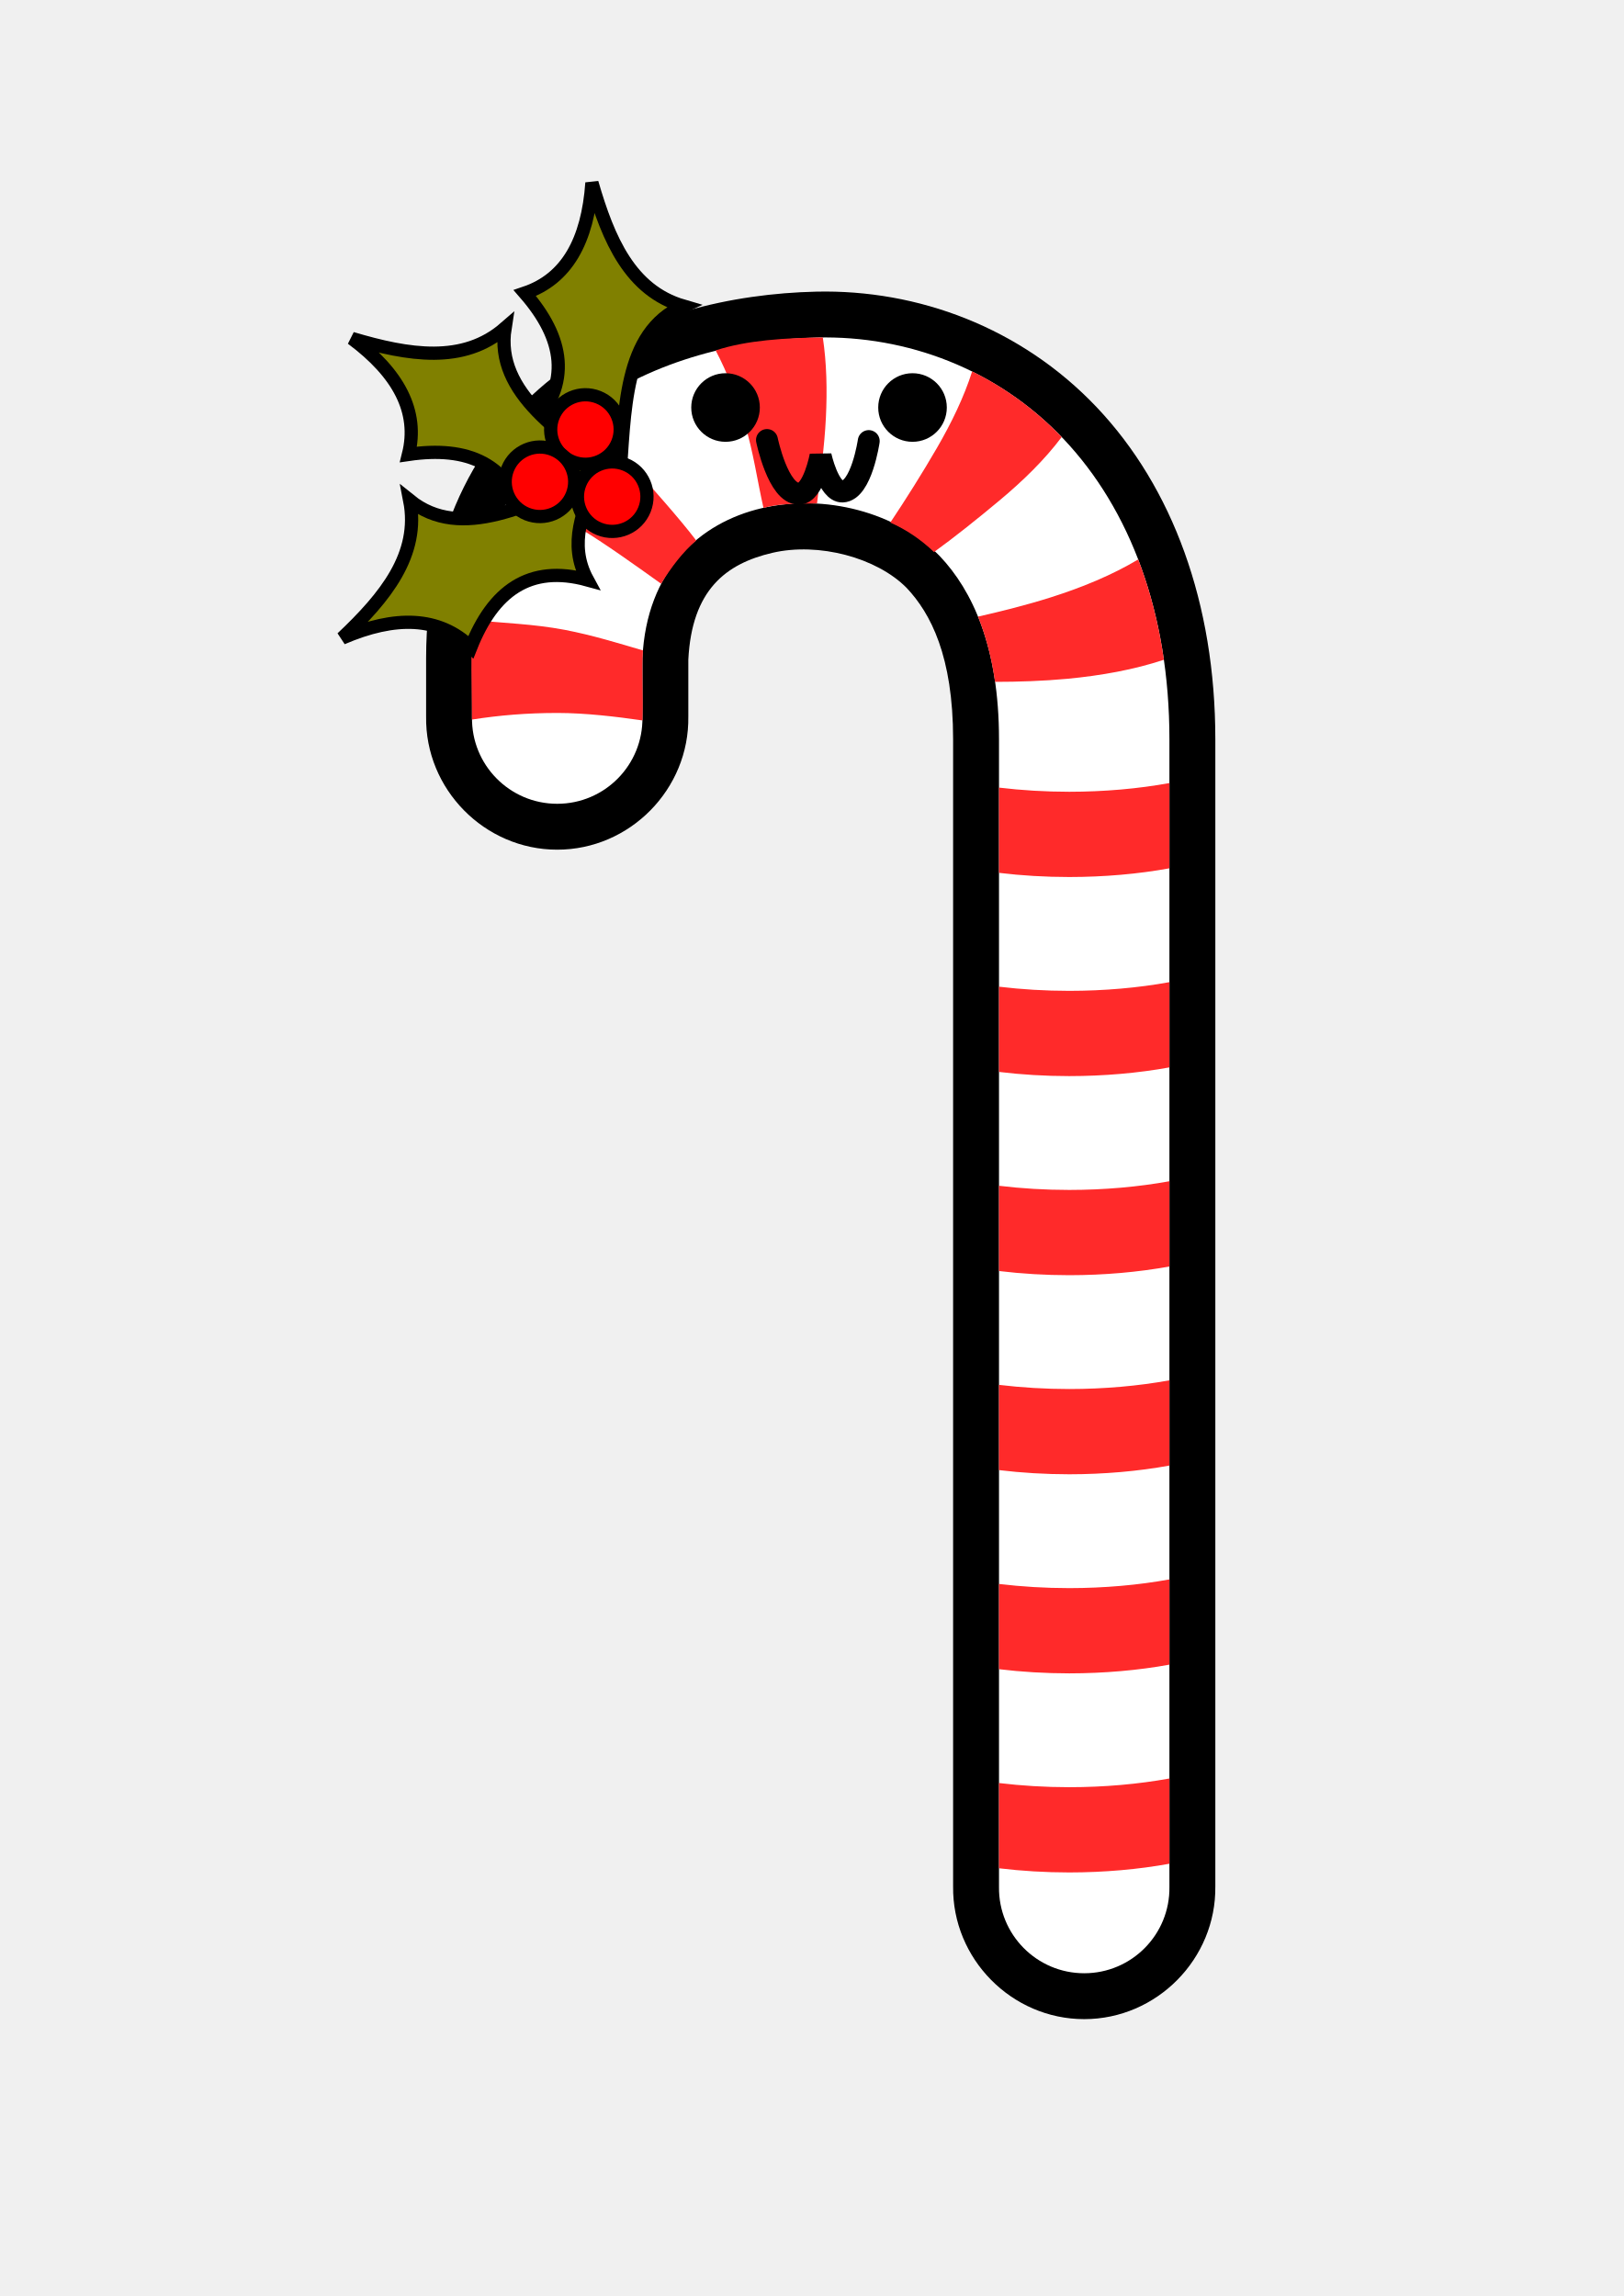
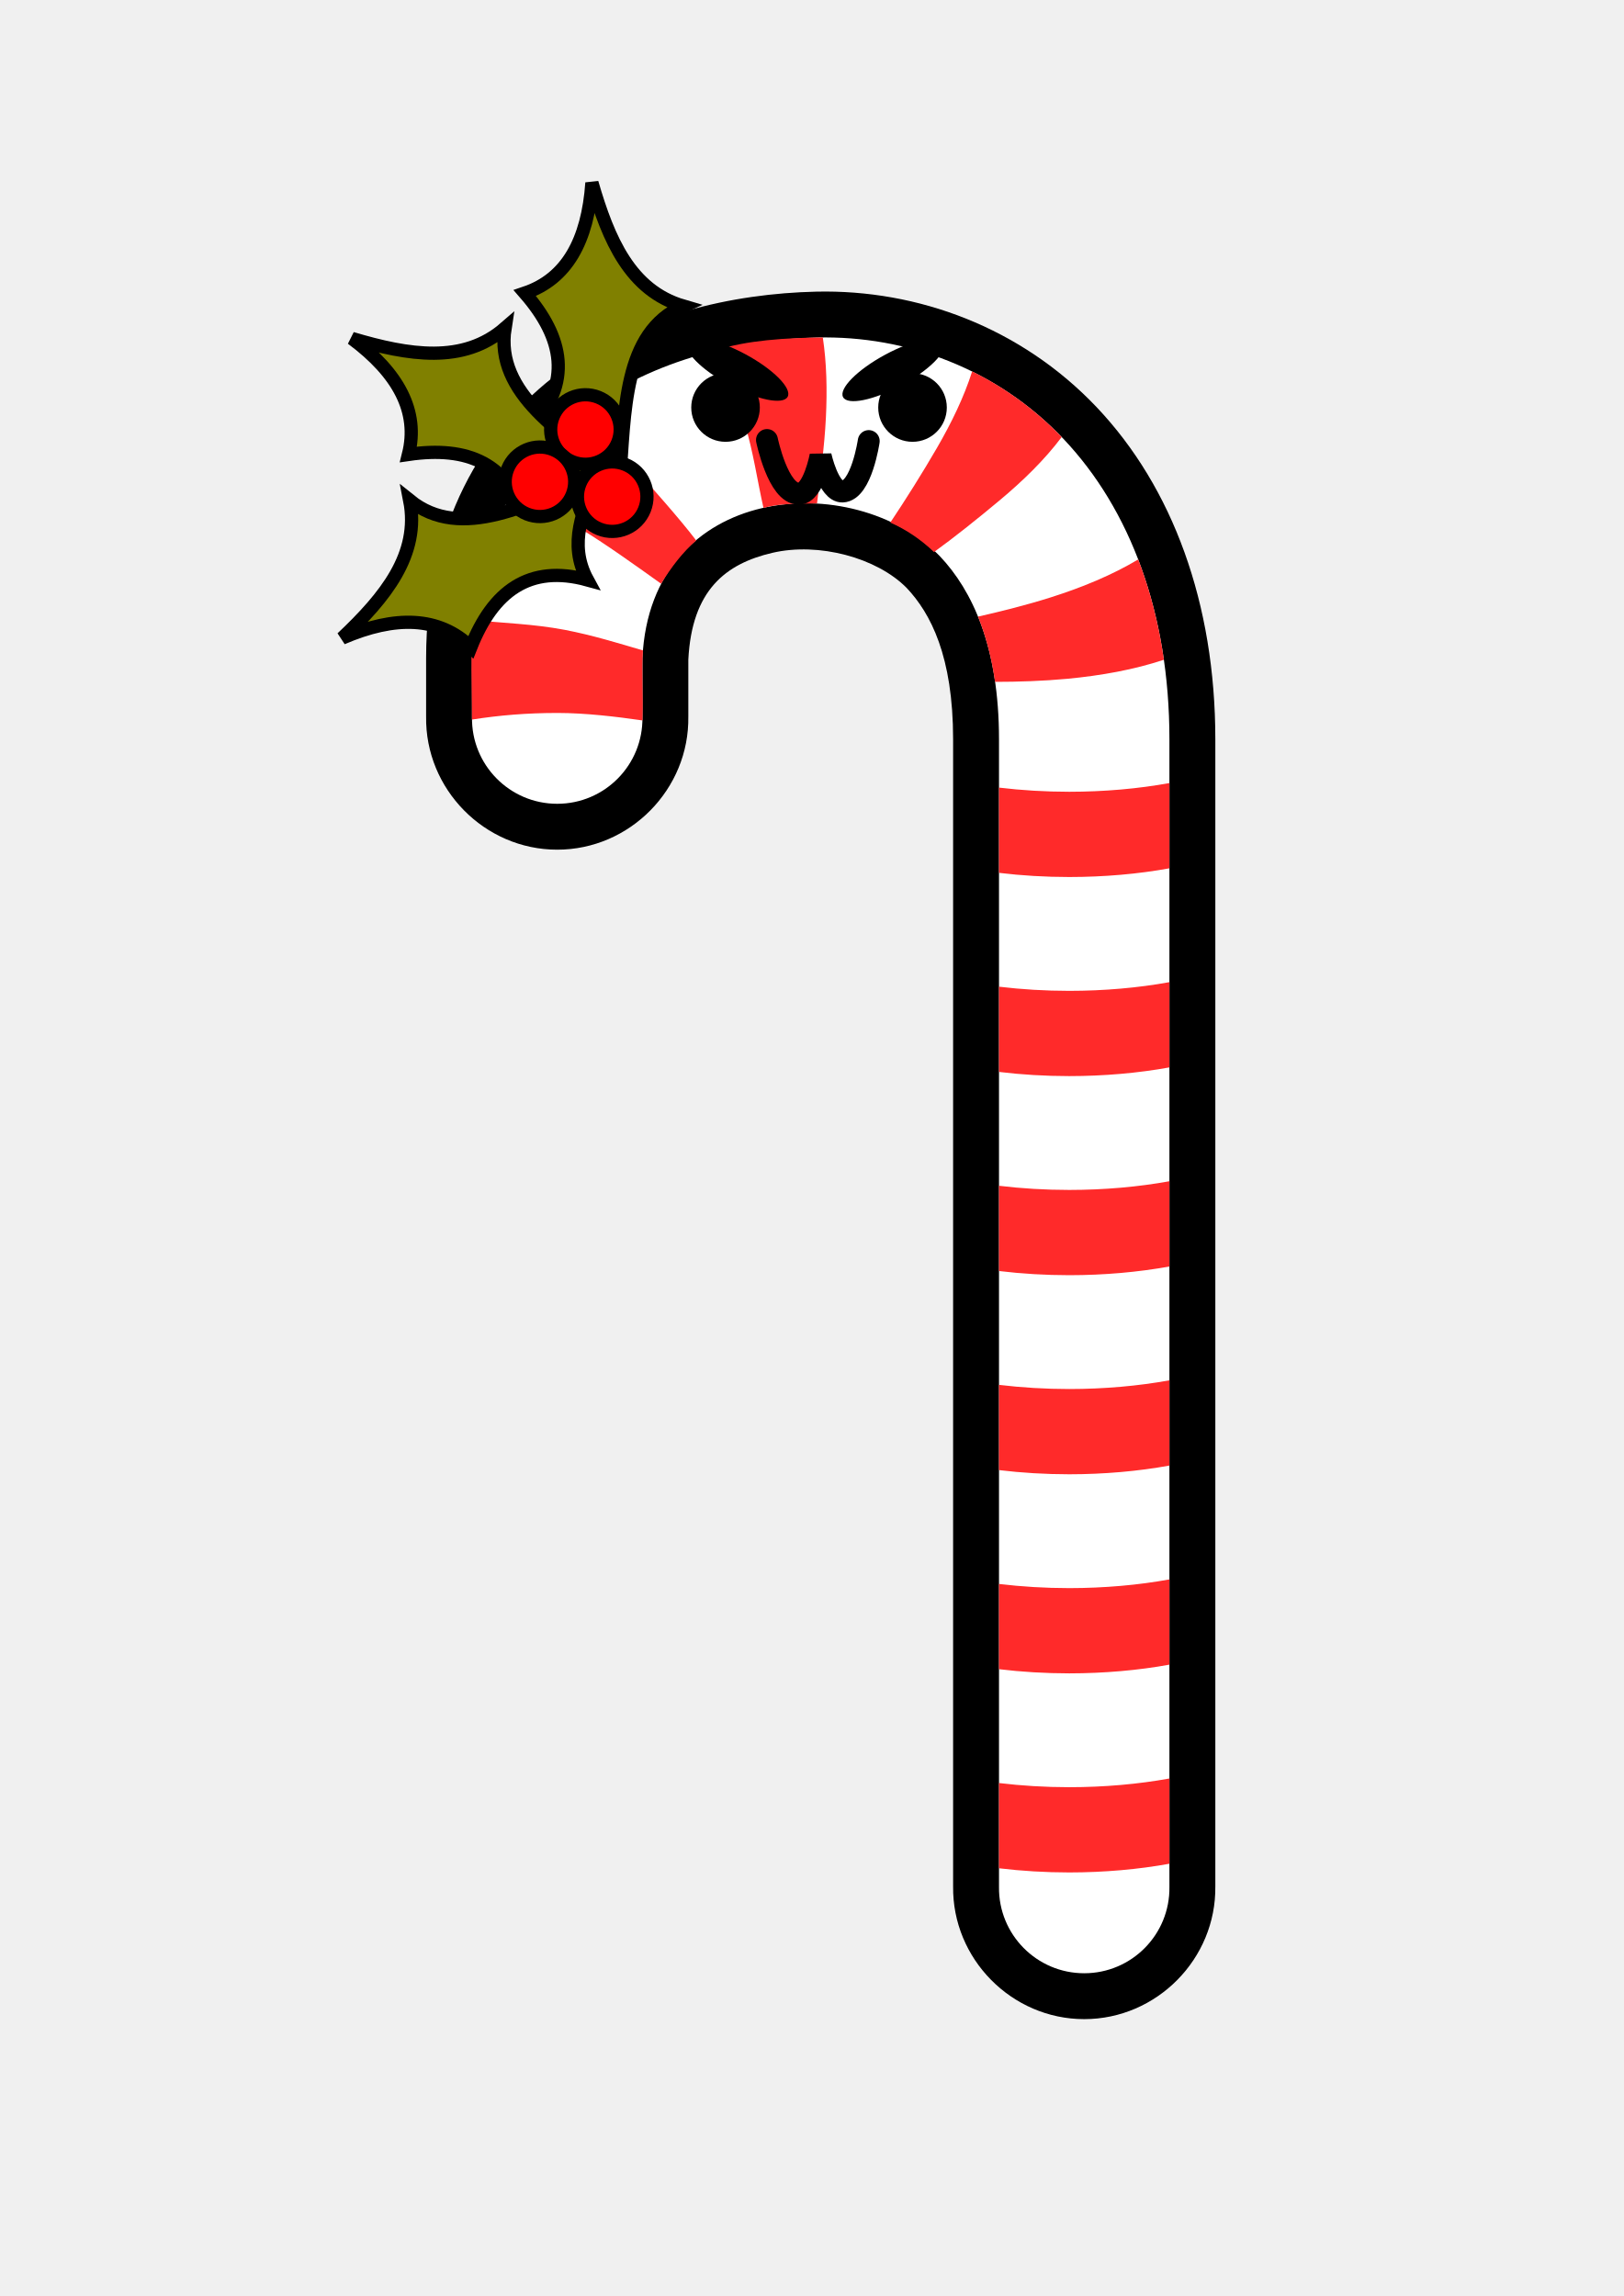
<svg xmlns="http://www.w3.org/2000/svg" xmlns:xlink="http://www.w3.org/1999/xlink" width="210mm" height="297mm" viewBox="0 0 744.094 1052.362" id="svg2" version="1.1">
  <defs id="defs4">
    </defs>
  <g id="layer1" style="display:inline">
    <path xlink:href="#path4138" style="color:#000000;font-style:normal;font-variant:normal;font-weight:normal;font-stretch:normal;font-size:medium;line-height:normal;font-family:sans-serif;text-indent:0;text-align:start;text-decoration:none;text-decoration-line:none;text-decoration-style:solid;text-decoration-color:#000000;letter-spacing:normal;word-spacing:normal;text-transform:none;direction:ltr;block-progression:tb;writing-mode:lr-tb;baseline-shift:baseline;text-anchor:start;white-space:normal;clip-rule:nonzero;display:inline;overflow:visible;visibility:visible;opacity:1;isolation:auto;mix-blend-mode:normal;color-interpolation:sRGB;color-interpolation-filters:linearRGB;solid-color:#000000;solid-opacity:1;fill:#000000;fill-opacity:1;fill-rule:evenodd;stroke:none;stroke-width:38.902;stroke-linecap:round;stroke-linejoin:miter;stroke-miterlimit:4;stroke-dasharray:none;stroke-dashoffset:0;stroke-opacity:1;color-rendering:auto;image-rendering:auto;shape-rendering:auto;text-rendering:auto;enable-background:accumulate" id="path4225" d="m 369.928,335.828 c -35.017,0.798 -78.836,18.33 -78.836,73.18 l 0,13.496 c -0.179,10.867 8.582,19.773 19.451,19.773 10.869,0 19.628,-8.906 19.449,-19.773 l 0,-13.496 c 1.907,-40.057 48.158,-43.443 67.871,-23.283 7.457,7.87 13.523,20.771 13.523,41.846 l 0,261.992 c -0.142,10.842 8.608,19.707 19.451,19.707 10.843,0 19.593,-8.865 19.451,-19.707 l 0,-261.992 c 0,-28.902 -9.018,-52.596 -24.188,-68.604 -15.169,-16.008 -35.841,-23.602 -56.174,-23.139 z" transform="matrix(2.00761,0,0,2.00761,-368.0911,-519.5092)" />
    <g id="g4827" transform="matrix(2.00761,0,0,2.00761,-368.0911,-519.5092)">
      <g id="g4817">
        <path xlink:href="#path4138" style="color:#000000;font-style:normal;font-variant:normal;font-weight:normal;font-stretch:normal;font-size:medium;line-height:normal;font-family:sans-serif;text-indent:0;text-align:start;text-decoration:none;text-decoration-line:none;text-decoration-style:solid;text-decoration-color:#000000;letter-spacing:normal;word-spacing:normal;text-transform:none;direction:ltr;block-progression:tb;writing-mode:lr-tb;baseline-shift:baseline;text-anchor:start;white-space:normal;clip-rule:nonzero;display:inline;overflow:visible;visibility:visible;opacity:1;isolation:auto;mix-blend-mode:normal;color-interpolation:sRGB;color-interpolation-filters:linearRGB;solid-color:#000000;solid-opacity:1;fill:#000000;fill-opacity:1;fill-rule:evenodd;stroke:none;stroke-width:38.902;stroke-linecap:round;stroke-linejoin:miter;stroke-miterlimit:4;stroke-dasharray:none;stroke-dashoffset:0;stroke-opacity:1;color-rendering:auto;image-rendering:auto;shape-rendering:auto;text-rendering:auto;enable-background:accumulate" id="path4229" d="m 369.689,325.354 c -19.156,0.436 -40.843,5.282 -58.541,18.371 -17.698,13.089 -30.533,35.069 -30.533,65.283 l 0,13.496 0.002,-0.172 c -0.274,16.59 13.334,30.422 29.926,30.422 16.592,0 30.197,-13.833 29.924,-30.422 l 0.002,0.172 0,-13.105 c 0.795,-15.937 8.564,-21.935 19.166,-24.412 10.597,-2.477 23.868,1.104 30.674,8.008 5.457,5.786 10.602,15.571 10.602,34.576 l 0,261.992 0.002,-0.137 c -0.217,16.552 13.373,30.32 29.926,30.32 16.553,0 30.143,-13.768 29.926,-30.32 l 0.002,0.137 0,-261.992 c 0,-31.081 -9.767,-57.559 -27.061,-75.809 -17.3,-18.257 -40.915,-26.934 -64.016,-26.408 z" transform="translate(-2.9980953e-6,2.9295037e-6)" />
        <path style="color:#000000;font-style:normal;font-variant:normal;font-weight:normal;font-stretch:normal;font-size:medium;line-height:normal;font-family:sans-serif;text-indent:0;text-align:start;text-decoration:none;text-decoration-line:none;text-decoration-style:solid;text-decoration-color:#000000;letter-spacing:normal;word-spacing:normal;text-transform:none;direction:ltr;block-progression:tb;writing-mode:lr-tb;baseline-shift:baseline;text-anchor:start;white-space:normal;clip-rule:nonzero;display:inline;overflow:visible;visibility:visible;opacity:1;isolation:auto;mix-blend-mode:normal;color-interpolation:sRGB;color-interpolation-filters:linearRGB;solid-color:#000000;solid-opacity:1;fill:#ffffff;fill-opacity:1;fill-rule:evenodd;stroke:none;stroke-width:38.902;stroke-linecap:round;stroke-linejoin:miter;stroke-miterlimit:4;stroke-dasharray:none;stroke-dashoffset:0;stroke-opacity:1;color-rendering:auto;image-rendering:auto;shape-rendering:auto;text-rendering:auto;enable-background:accumulate" d="m 369.928,335.828 c -35.017,0.798 -78.836,18.331 -78.836,73.181 l 0,13.496 c -0.179,10.867 8.581,19.773 19.45,19.773 10.869,0 19.629,-8.906 19.45,-19.773 l 0,-13.496 c 1.907,-40.057 48.158,-43.444 67.871,-23.284 7.457,7.87 13.523,20.771 13.523,41.846 l 0,261.992 c -0.142,10.842 8.608,19.708 19.451,19.708 10.843,0 19.593,-8.865 19.451,-19.708 l 0,-261.992 c 0,-28.902 -9.018,-52.596 -24.188,-68.604 -15.169,-16.008 -35.841,-23.602 -56.174,-23.139 z" id="path4138" />
      </g>
      <path id="path4138-1" d="m 371.168,335.818 c -8.348,0.064 -17.554,0.645 -24.462,2.957 2.68,5.086 4.823,10.704 6.617,16.615 1.992,6.582 2.872,13 4.303,19.354 3.646,-1.111 8.136,-0.933 11.806,-1.041 0.139,-0.004 0.277,6.7e-4 0.416,-0.002 0.758,-6.49 1.686,-12.723 2.026,-19.613 0.306,-6.309 0.175,-12.463 -0.707,-18.27 z m 34.09,7.742 c -1.87,5.88 -4.707,11.72 -8.043,17.48 -3.289,5.67 -7.135,11.795 -10.639,17.031 3.559,1.581 6.916,3.807 9.973,6.736 4.891,-3.539 10.075,-7.714 14.902,-11.738 5.405,-4.513 10.335,-9.31 14.246,-14.52 -6.068,-6.305 -13.006,-11.305 -20.439,-14.99 z m -89.499,9.632 c -2.494,2.257 -5.525,4.296 -7.907,6.85 -3.231,3.465 -5.719,7.579 -8.249,11.68 5.5,2.004 10.62,4.409 16.037,7.635 5.647,3.369 13.522,9.041 18.618,12.68 2.346,-3.838 4.988,-7.262 8.016,-9.877 -3.863,-5.074 -10.284,-12.233 -14.732,-17.273 -4.036,-4.566 -7.292,-8.206 -11.783,-11.695 z m 127.401,33.3 c -5.939,3.558 -12.733,6.36 -19.895,8.639 -5.541,1.758 -11.241,3.183 -16.672,4.416 1.726,4.239 3.071,9.175 3.893,14.895 5.331,-0.007 10.904,-0.18 16.459,-0.699 7.789,-0.734 15.321,-2.096 22.082,-4.35 -1.179,-8.21 -3.164,-15.867 -5.867,-22.9 z m -151.698,13.819 c -0.845,8.083 -0.358,14.818 -0.391,22.742 6.367,-1.001 12.583,-1.508 19.555,-1.511 6.419,0.002 13.425,0.848 19.381,1.704 0.199,-5.715 -0.22,-11.198 0.103,-15.982 -5.876,-1.728 -11.523,-3.475 -17.855,-4.698 -7.315,-1.387 -13.982,-1.5 -20.793,-2.255 z m 158.826,37.234 c -7.097,1.295 -14.906,1.985 -22.863,1.988 -5.466,-0.002 -10.875,-0.327 -16.039,-0.951 l 0,19.465 c 5.164,0.624 10.573,0.947 16.039,0.949 7.957,-0.004 15.766,-0.692 22.863,-1.986 z m 0,45.453 c -7.097,1.295 -14.906,1.985 -22.863,1.988 -5.466,-0.002 -10.875,-0.327 -16.039,-0.951 l 0,19.463 c 5.164,0.624 10.573,0.949 16.039,0.951 7.957,-0.004 15.766,-0.694 22.863,-1.988 z m 0,45.453 c -7.097,1.295 -14.906,1.983 -22.863,1.986 -5.466,-0.002 -10.875,-0.325 -16.039,-0.949 l 0,19.463 c 5.164,0.624 10.573,0.949 16.039,0.951 7.957,-0.004 15.766,-0.694 22.863,-1.988 z m 0,45.451 c -7.097,1.295 -14.906,1.985 -22.863,1.988 -5.466,-0.002 -10.875,-0.327 -16.039,-0.951 l 0,19.463 c 5.164,0.624 10.573,0.949 16.039,0.951 7.957,-0.004 15.766,-0.694 22.863,-1.988 z m 0,45.453 c -7.097,1.295 -14.906,1.985 -22.863,1.988 -5.466,-0.002 -10.875,-0.327 -16.039,-0.951 l 0,19.463 c 5.164,0.624 10.573,0.949 16.039,0.951 7.957,-0.004 15.766,-0.694 22.863,-1.988 z m 0,45.451 c -7.097,1.295 -14.906,1.985 -22.863,1.988 -5.466,-0.002 -10.875,-0.327 -16.039,-0.951 l 0,19.463 c 5.164,0.624 10.573,0.949 16.039,0.951 7.957,-0.004 15.766,-0.694 22.863,-1.988 z" style="fill:#ff2a2a;fill-rule:evenodd;stroke:none;stroke-width:1;stroke-linecap:round;stroke-linejoin:miter;stroke-miterlimit:4;stroke-dasharray:none;stroke-opacity:1" />
    </g>
    <circle style="opacity:1;fill:#000000;fill-opacity:1;fill-rule:nonzero;stroke:none;stroke-width:10;stroke-miterlimit:4;stroke-dasharray:none;stroke-opacity:1" id="path4237" cx="332.495" cy="186.782" r="15.717" />
    <circle r="15.717" cy="186.782" cx="418.178" id="circle4239" style="opacity:1;fill:#000000;fill-opacity:1;fill-rule:nonzero;stroke:none;stroke-width:10;stroke-miterlimit:4;stroke-dasharray:none;stroke-opacity:1" />
    <path style="fill:none;fill-rule:evenodd;stroke:#000000;stroke-width:10.038;stroke-linecap:round;stroke-linejoin:miter;stroke-miterlimit:4;stroke-dasharray:none;stroke-opacity:1" d="m 351.475,201.679 c 0,0 5.094,24.707 14.641,24.618 6.686,-0.062 9.93,-17.428 9.93,-17.428 0,0 3.637,16.638 10.048,16.414 8.681,-0.304 12.019,-23.122 12.019,-23.122" id="path4243" />
    <g transform="matrix(2.00761,0,0,2.00761,-1164.091,-939.7327)" id="g4843">
      <g id="g4845">
        <path transform="translate(-2.9980953e-6,2.9295037e-6)" d="m 369.689,325.354 c -19.156,0.436 -40.843,5.282 -58.541,18.371 -17.698,13.089 -30.533,35.069 -30.533,65.283 l 0,13.496 0.002,-0.172 c -0.274,16.59 13.334,30.422 29.926,30.422 16.592,0 30.197,-13.833 29.924,-30.422 l 0.002,0.172 0,-13.105 c 0.795,-15.937 8.564,-21.935 19.166,-24.412 10.597,-2.477 23.868,1.104 30.674,8.008 5.457,5.786 10.602,15.571 10.602,34.576 l 0,261.992 0.002,-0.137 c -0.217,16.552 13.373,30.32 29.926,30.32 16.553,0 30.143,-13.768 29.926,-30.32 l 0.002,0.137 0,-261.992 c 0,-31.081 -9.767,-57.559 -27.061,-75.809 -17.3,-18.257 -40.915,-26.934 -64.016,-26.408 z" id="path4847" style="color:#000000;font-style:normal;font-variant:normal;font-weight:normal;font-stretch:normal;font-size:medium;line-height:normal;font-family:sans-serif;text-indent:0;text-align:start;text-decoration:none;text-decoration-line:none;text-decoration-style:solid;text-decoration-color:#000000;letter-spacing:normal;word-spacing:normal;text-transform:none;direction:ltr;block-progression:tb;writing-mode:lr-tb;baseline-shift:baseline;text-anchor:start;white-space:normal;clip-rule:nonzero;display:inline;overflow:visible;visibility:visible;opacity:1;isolation:auto;mix-blend-mode:normal;color-interpolation:sRGB;color-interpolation-filters:linearRGB;solid-color:#000000;solid-opacity:1;fill:#000000;fill-opacity:1;fill-rule:evenodd;stroke:none;stroke-width:38.902;stroke-linecap:round;stroke-linejoin:miter;stroke-miterlimit:4;stroke-dasharray:none;stroke-dashoffset:0;stroke-opacity:1;color-rendering:auto;image-rendering:auto;shape-rendering:auto;text-rendering:auto;enable-background:accumulate" xlink:href="#path4138" />
        <path id="path4849" d="m 369.928,335.828 c -35.017,0.798 -78.836,18.331 -78.836,73.181 l 0,13.496 c -0.179,10.867 8.581,19.773 19.45,19.773 10.869,0 19.629,-8.906 19.45,-19.773 l 0,-13.496 c 1.907,-40.057 48.158,-43.444 67.871,-23.284 7.457,7.87 13.523,20.771 13.523,41.846 l 0,261.992 c -0.142,10.842 8.608,19.708 19.451,19.708 10.843,0 19.593,-8.865 19.451,-19.708 l 0,-261.992 c 0,-28.902 -9.018,-52.596 -24.188,-68.604 -15.169,-16.008 -35.841,-23.602 -56.174,-23.139 z" style="color:#000000;font-style:normal;font-variant:normal;font-weight:normal;font-stretch:normal;font-size:medium;line-height:normal;font-family:sans-serif;text-indent:0;text-align:start;text-decoration:none;text-decoration-line:none;text-decoration-style:solid;text-decoration-color:#000000;letter-spacing:normal;word-spacing:normal;text-transform:none;direction:ltr;block-progression:tb;writing-mode:lr-tb;baseline-shift:baseline;text-anchor:start;white-space:normal;clip-rule:nonzero;display:inline;overflow:visible;visibility:visible;opacity:1;isolation:auto;mix-blend-mode:normal;color-interpolation:sRGB;color-interpolation-filters:linearRGB;solid-color:#000000;solid-opacity:1;fill:#ffffff;fill-opacity:1;fill-rule:evenodd;stroke:none;stroke-width:38.902;stroke-linecap:round;stroke-linejoin:miter;stroke-miterlimit:4;stroke-dasharray:none;stroke-dashoffset:0;stroke-opacity:1;color-rendering:auto;image-rendering:auto;shape-rendering:auto;text-rendering:auto;enable-background:accumulate" />
      </g>
      <path style="fill:#ff2a2a;fill-rule:evenodd;stroke:none;stroke-width:1;stroke-linecap:round;stroke-linejoin:miter;stroke-miterlimit:4;stroke-dasharray:none;stroke-opacity:1" d="m 371.168,335.818 c -8.348,0.064 -17.554,0.645 -24.462,2.957 2.68,5.086 4.823,10.704 6.617,16.615 1.992,6.582 2.872,13 4.303,19.354 3.646,-1.111 8.136,-0.933 11.806,-1.041 0.139,-0.004 0.277,6.7e-4 0.416,-0.002 0.758,-6.49 1.686,-12.723 2.026,-19.613 0.306,-6.309 0.175,-12.463 -0.707,-18.27 z m 34.09,7.742 c -1.87,5.88 -4.707,11.72 -8.043,17.48 -3.289,5.67 -7.135,11.795 -10.639,17.031 3.559,1.581 6.916,3.807 9.973,6.736 4.891,-3.539 10.075,-7.714 14.902,-11.738 5.405,-4.513 10.335,-9.31 14.246,-14.52 -6.068,-6.305 -13.006,-11.305 -20.439,-14.99 z m -89.499,9.632 c -2.494,2.257 -5.525,4.296 -7.907,6.85 -3.231,3.465 -5.719,7.579 -8.249,11.68 5.5,2.004 10.62,4.409 16.037,7.635 5.647,3.369 13.522,9.041 18.618,12.68 2.346,-3.838 4.988,-7.262 8.016,-9.877 -3.863,-5.074 -10.284,-12.233 -14.732,-17.273 -4.036,-4.566 -7.292,-8.206 -11.783,-11.695 z m 127.401,33.3 c -5.939,3.558 -12.733,6.36 -19.895,8.639 -5.541,1.758 -11.241,3.183 -16.672,4.416 1.726,4.239 3.071,9.175 3.893,14.895 5.331,-0.007 10.904,-0.18 16.459,-0.699 7.789,-0.734 15.321,-2.096 22.082,-4.35 -1.179,-8.21 -3.164,-15.867 -5.867,-22.9 z m -151.698,13.819 c -0.845,8.083 -0.358,14.818 -0.391,22.742 6.367,-1.001 12.583,-1.508 19.555,-1.511 6.419,0.002 13.425,0.848 19.381,1.704 0.199,-5.715 -0.22,-11.198 0.103,-15.982 -5.876,-1.728 -11.523,-3.475 -17.855,-4.698 -7.315,-1.387 -13.982,-1.5 -20.793,-2.255 z m 158.826,37.234 c -7.097,1.295 -14.906,1.985 -22.863,1.988 -5.466,-0.002 -10.875,-0.327 -16.039,-0.951 l 0,19.465 c 5.164,0.624 10.573,0.947 16.039,0.949 7.957,-0.004 15.766,-0.692 22.863,-1.986 z m 0,45.453 c -7.097,1.295 -14.906,1.985 -22.863,1.988 -5.466,-0.002 -10.875,-0.327 -16.039,-0.951 l 0,19.463 c 5.164,0.624 10.573,0.949 16.039,0.951 7.957,-0.004 15.766,-0.694 22.863,-1.988 z m 0,45.453 c -7.097,1.295 -14.906,1.983 -22.863,1.986 -5.466,-0.002 -10.875,-0.325 -16.039,-0.949 l 0,19.463 c 5.164,0.624 10.573,0.949 16.039,0.951 7.957,-0.004 15.766,-0.694 22.863,-1.988 z m 0,45.451 c -7.097,1.295 -14.906,1.985 -22.863,1.988 -5.466,-0.002 -10.875,-0.327 -16.039,-0.951 l 0,19.463 c 5.164,0.624 10.573,0.949 16.039,0.951 7.957,-0.004 15.766,-0.694 22.863,-1.988 z m 0,45.453 c -7.097,1.295 -14.906,1.985 -22.863,1.988 -5.466,-0.002 -10.875,-0.327 -16.039,-0.951 l 0,19.463 c 5.164,0.624 10.573,0.949 16.039,0.951 7.957,-0.004 15.766,-0.694 22.863,-1.988 z m 0,45.451 c -7.097,1.295 -14.906,1.985 -22.863,1.988 -5.466,-0.002 -10.875,-0.327 -16.039,-0.951 l 0,19.463 c 5.164,0.624 10.573,0.949 16.039,0.951 7.957,-0.004 15.766,-0.694 22.863,-1.988 z" id="path4851" />
    </g>
    <circle r="15.717" cy="796.914" cx="-398.855" id="circle4867" style="opacity:1;fill:#000000;fill-opacity:1;fill-rule:nonzero;stroke:none;stroke-width:10;stroke-miterlimit:4;stroke-dasharray:none;stroke-opacity:1" />
    <path id="path4869" d="m -404.12,943.131 c 0,0 5.094,24.707 14.641,24.618 6.686,-0.062 9.93,-17.428 9.93,-17.428 0,0 3.637,16.638 10.048,16.414 8.681,-0.304 12.019,-23.122 12.019,-23.122" style="fill:none;fill-rule:evenodd;stroke:#000000;stroke-width:10.038;stroke-linecap:round;stroke-linejoin:miter;stroke-miterlimit:4;stroke-dasharray:none;stroke-opacity:1" />
+     <ellipse style="opacity:1;fill:#000000;fill-opacity:1;fill-rule:nonzero;stroke:none;stroke-width:10;stroke-linecap:round;stroke-miterlimit:4;stroke-dasharray:none;stroke-opacity:1" id="path5339" cx="377.849" cy="-11.808" rx="26.161" ry="7.946" transform="matrix(0.879524,0.4758545,-0.4758545,0.879524,0,0)" />
+     <ellipse transform="matrix(-0.879524,0.4758545,0.4758545,0.879524,0,0)" ry="7.946" rx="26.161" cy="343.965" cx="-279.353" id="ellipse5341" style="opacity:1;fill:#000000;fill-opacity:1;fill-rule:nonzero;stroke:none;stroke-width:10;stroke-linecap:round;stroke-miterlimit:4;stroke-dasharray:none;stroke-opacity:1" />
  </g>
  <g id="layer2" style="display:inline">
    <g id="g4300" transform="matrix(0.7488165,-1.862732,1.862732,0.7488165,-900.9104,379.6791)">
      <path id="path4245-2-2" d="m 293.143,518.181 c 3.685,-7.426 8.109,-14.719 4.357,-23.484 12.925,4.904 21.744,-0.614 27.952,-12.758 6.559,7.672 16.447,8.897 29.074,4.816 -10.66,8.339 -19.566,17.302 -18.333,29.863 -10.839,-10.596 -27.319,-3.331 -43.05,1.563 z" style="fill:#808000;fill-rule:evenodd;stroke:#000000;stroke-width:3.02;stroke-linecap:butt;stroke-linejoin:miter;stroke-miterlimit:4;stroke-dasharray:none;stroke-opacity:1" />
      <path id="path4245-2" d="m 294.414,517.8 c -4.259,-7.112 -8.008,-14.774 -17.411,-16.351 11.108,-8.229 11.227,-18.631 4.36,-30.415 9.999,-1.376 16.37,-9.036 19.756,-21.868 1.261,13.476 3.993,25.812 15.231,31.558 -14.772,3.399 -17.558,21.192 -21.936,37.075 z" style="fill:#808000;fill-rule:evenodd;stroke:#000000;stroke-width:3.02;stroke-linecap:butt;stroke-linejoin:miter;stroke-miterlimit:4;stroke-dasharray:none;stroke-opacity:1" />
      <circle r="7.935" cy="506.394" cx="301.712" id="path4247-1" style="opacity:1;fill:#ff0000;fill-opacity:1;fill-rule:nonzero;stroke:#000000;stroke-width:3.02;stroke-linecap:round;stroke-miterlimit:4;stroke-dasharray:none;stroke-opacity:1" />
      <path id="path4245" d="m 292.888,512.737 c -8.289,0.132 -16.799,-0.452 -22.866,6.903 -1.573,-13.734 -10.521,-19.039 -24.16,-18.983 3.808,-9.348 0.359,-18.695 -9.06,-28.043 12.301,5.646 24.35,9.448 34.946,2.589 -4.442,14.492 9.574,25.802 21.14,37.534 z" style="fill:#808000;fill-rule:evenodd;stroke:#000000;stroke-width:3.02;stroke-linecap:butt;stroke-linejoin:miter;stroke-miterlimit:4;stroke-dasharray:none;stroke-opacity:1" />
      <circle r="7.935" cy="517.779" cx="289.766" id="path4247" style="opacity:1;fill:#ff0000;fill-opacity:1;fill-rule:nonzero;stroke:#000000;stroke-width:3.02;stroke-linecap:round;stroke-miterlimit:4;stroke-dasharray:none;stroke-opacity:1" />
      <circle r="7.935" cy="501.208" cx="286.764" id="path4247-6" style="opacity:1;fill:#ff0000;fill-opacity:1;fill-rule:nonzero;stroke:#000000;stroke-width:3.02;stroke-linecap:round;stroke-miterlimit:4;stroke-dasharray:none;stroke-opacity:1" />
    </g>
    <g transform="matrix(0.7488165,-1.862732,1.862732,0.7488165,-1521.144,814.0447)" id="g4853">
      <path style="fill:#808000;fill-rule:evenodd;stroke:#000000;stroke-width:3.02;stroke-linecap:butt;stroke-linejoin:miter;stroke-miterlimit:4;stroke-dasharray:none;stroke-opacity:1" d="m 293.143,518.181 c 3.685,-7.426 8.109,-14.719 4.357,-23.484 12.925,4.904 21.744,-0.614 27.952,-12.758 6.559,7.672 16.447,8.897 29.074,4.816 -10.66,8.339 -19.566,17.302 -18.333,29.863 -10.839,-10.596 -27.319,-3.331 -43.05,1.563 z" id="path4855" />
      <path style="fill:#808000;fill-rule:evenodd;stroke:#000000;stroke-width:3.02;stroke-linecap:butt;stroke-linejoin:miter;stroke-miterlimit:4;stroke-dasharray:none;stroke-opacity:1" d="m 294.414,517.8 c -4.259,-7.112 -8.008,-14.774 -17.411,-16.351 11.108,-8.229 11.227,-18.631 4.36,-30.415 9.999,-1.376 16.37,-9.036 19.756,-21.868 1.261,13.476 3.993,25.812 15.231,31.558 -14.772,3.399 -17.558,21.192 -21.936,37.075 z" id="path4857" />
      <circle style="opacity:1;fill:#ff0000;fill-opacity:1;fill-rule:nonzero;stroke:#000000;stroke-width:3.02;stroke-linecap:round;stroke-miterlimit:4;stroke-dasharray:none;stroke-opacity:1" id="circle4859" cx="301.712" cy="506.394" r="7.935" />
      <path style="fill:#808000;fill-rule:evenodd;stroke:#000000;stroke-width:3.02;stroke-linecap:butt;stroke-linejoin:miter;stroke-miterlimit:4;stroke-dasharray:none;stroke-opacity:1" d="m 292.888,512.737 c -8.289,0.132 -16.799,-0.452 -22.866,6.903 -1.573,-13.734 -10.521,-19.039 -24.16,-18.983 3.808,-9.348 0.359,-18.695 -9.06,-28.043 12.301,5.646 24.35,9.448 34.946,2.589 -4.442,14.492 9.574,25.802 21.14,37.534 z" id="path4861" />
      <circle style="opacity:1;fill:#ff0000;fill-opacity:1;fill-rule:nonzero;stroke:#000000;stroke-width:3.02;stroke-linecap:round;stroke-miterlimit:4;stroke-dasharray:none;stroke-opacity:1" id="circle4863" cx="289.766" cy="517.779" r="7.935" />
      <circle style="opacity:1;fill:#ff0000;fill-opacity:1;fill-rule:nonzero;stroke:#000000;stroke-width:3.02;stroke-linecap:round;stroke-miterlimit:4;stroke-dasharray:none;stroke-opacity:1" id="circle4865" cx="286.764" cy="501.208" r="7.935" />
    </g>
  </g>
</svg>
